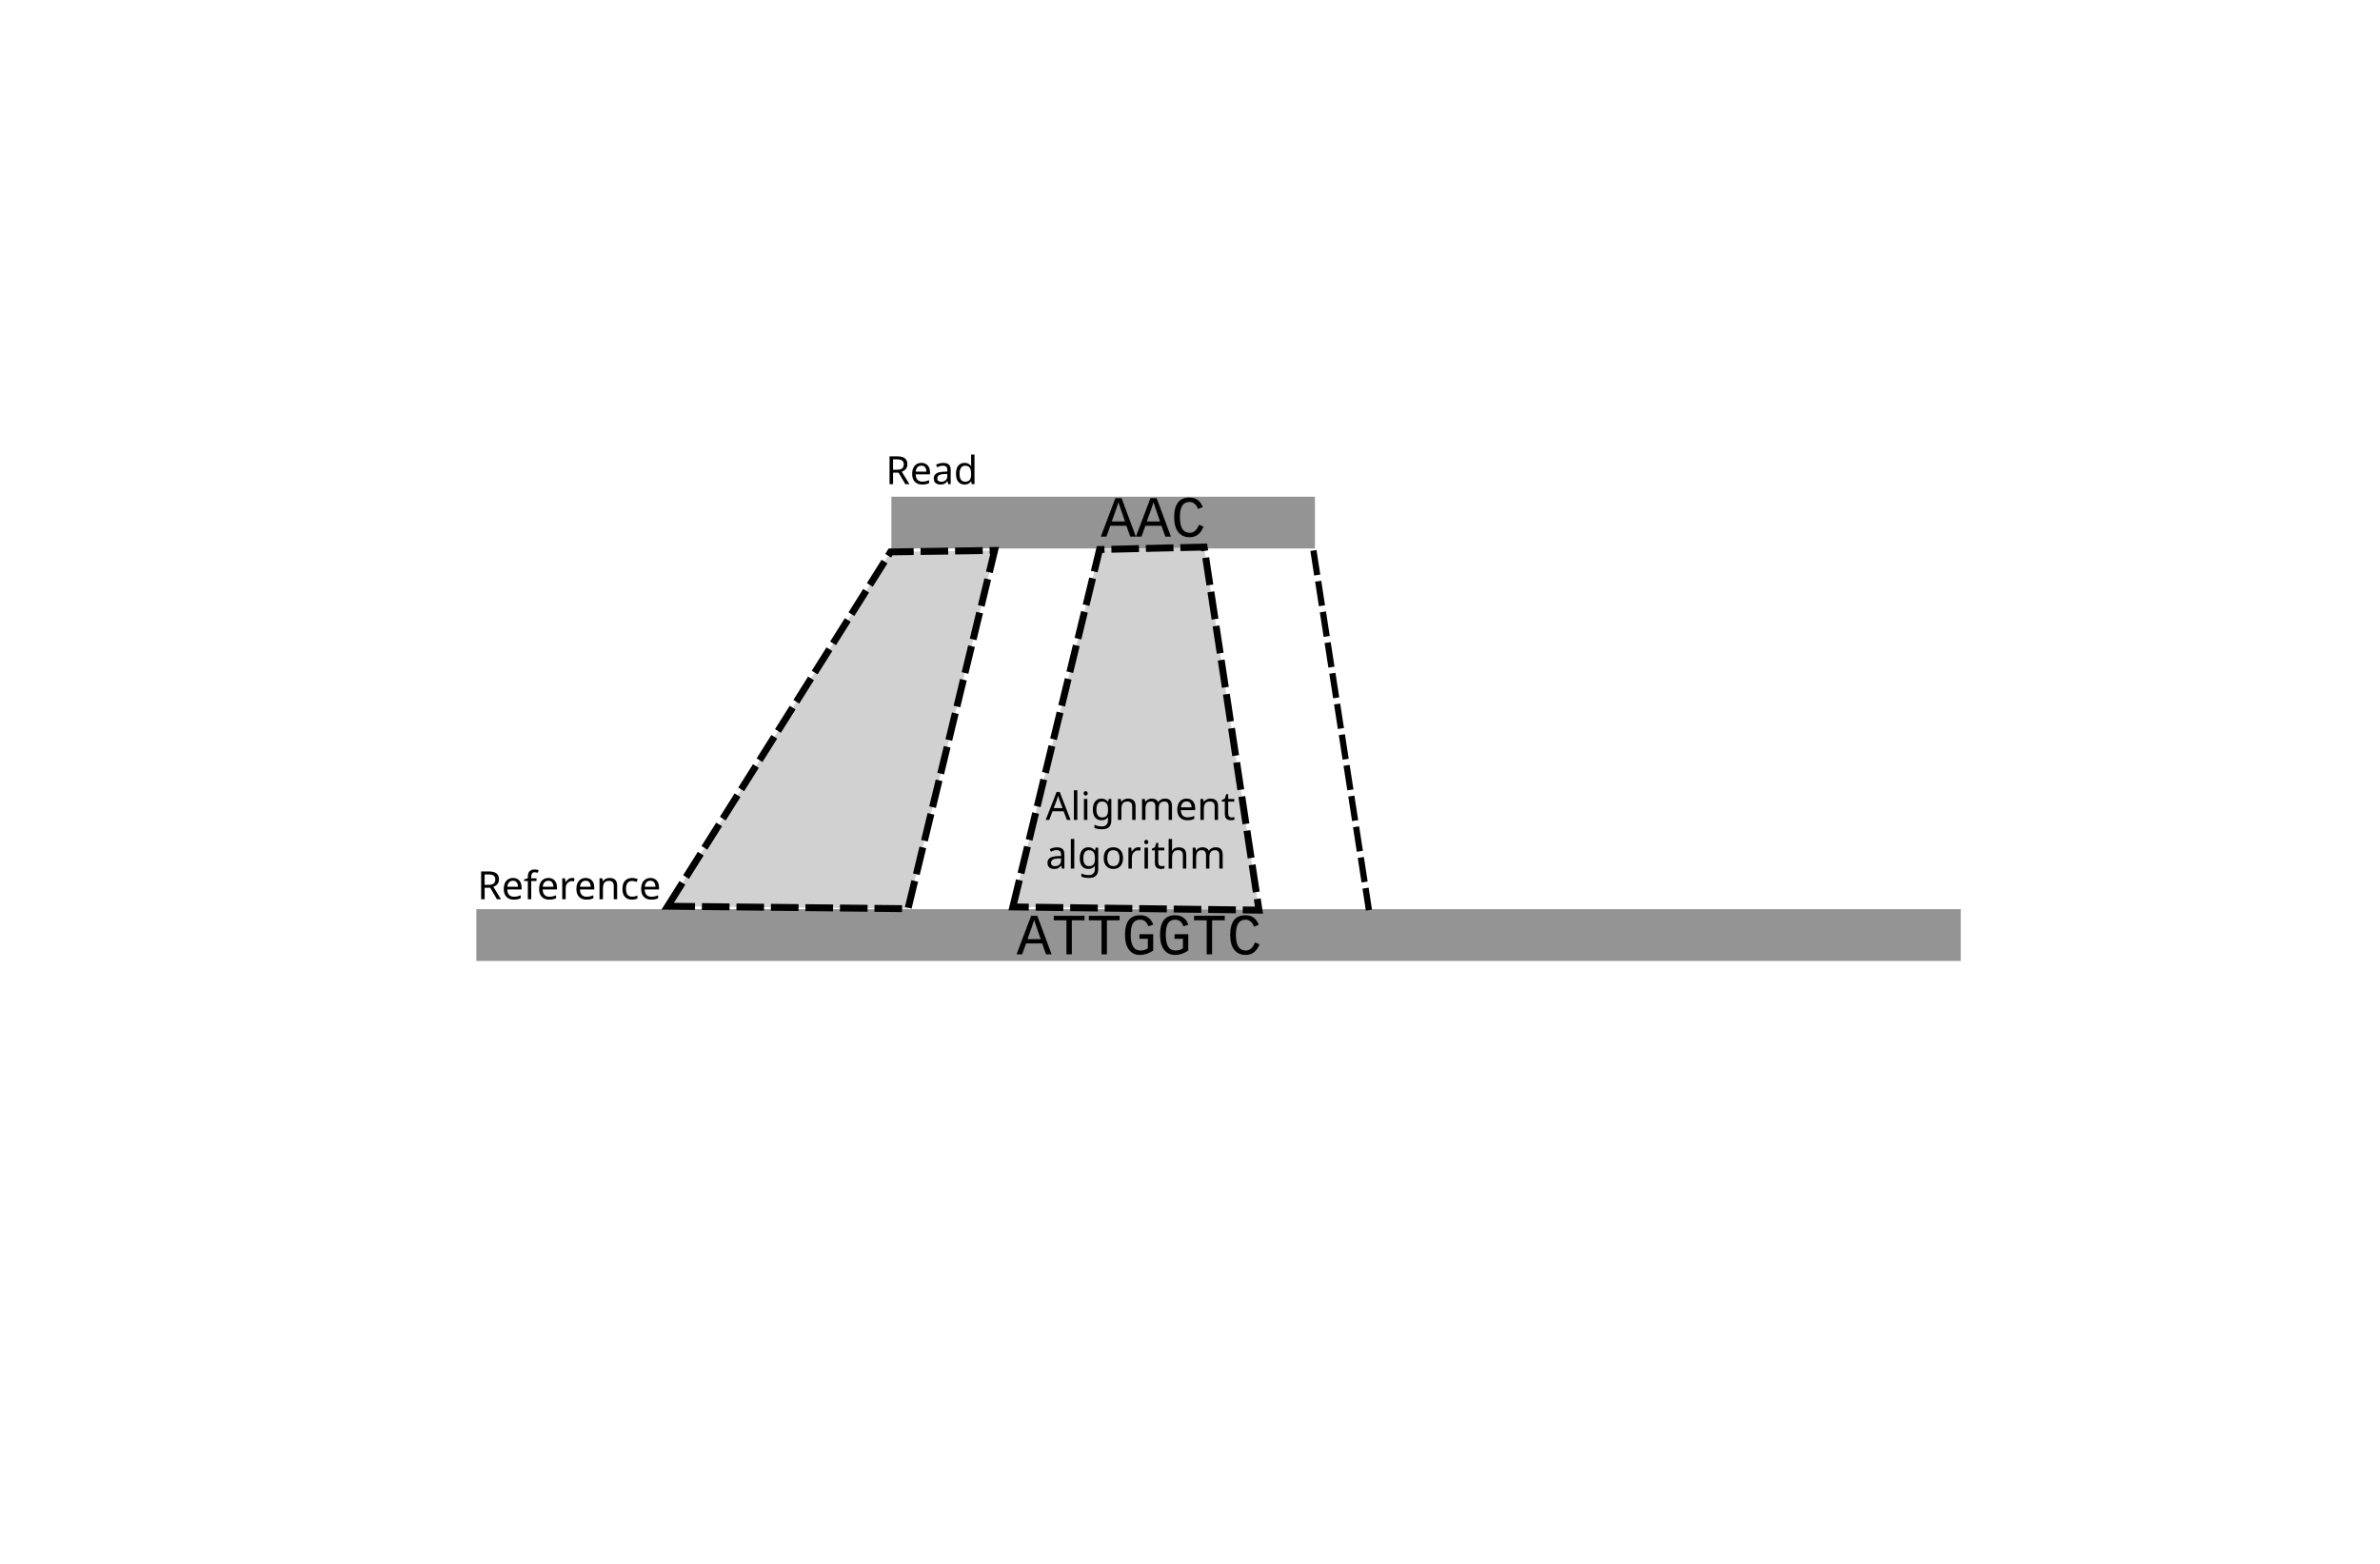
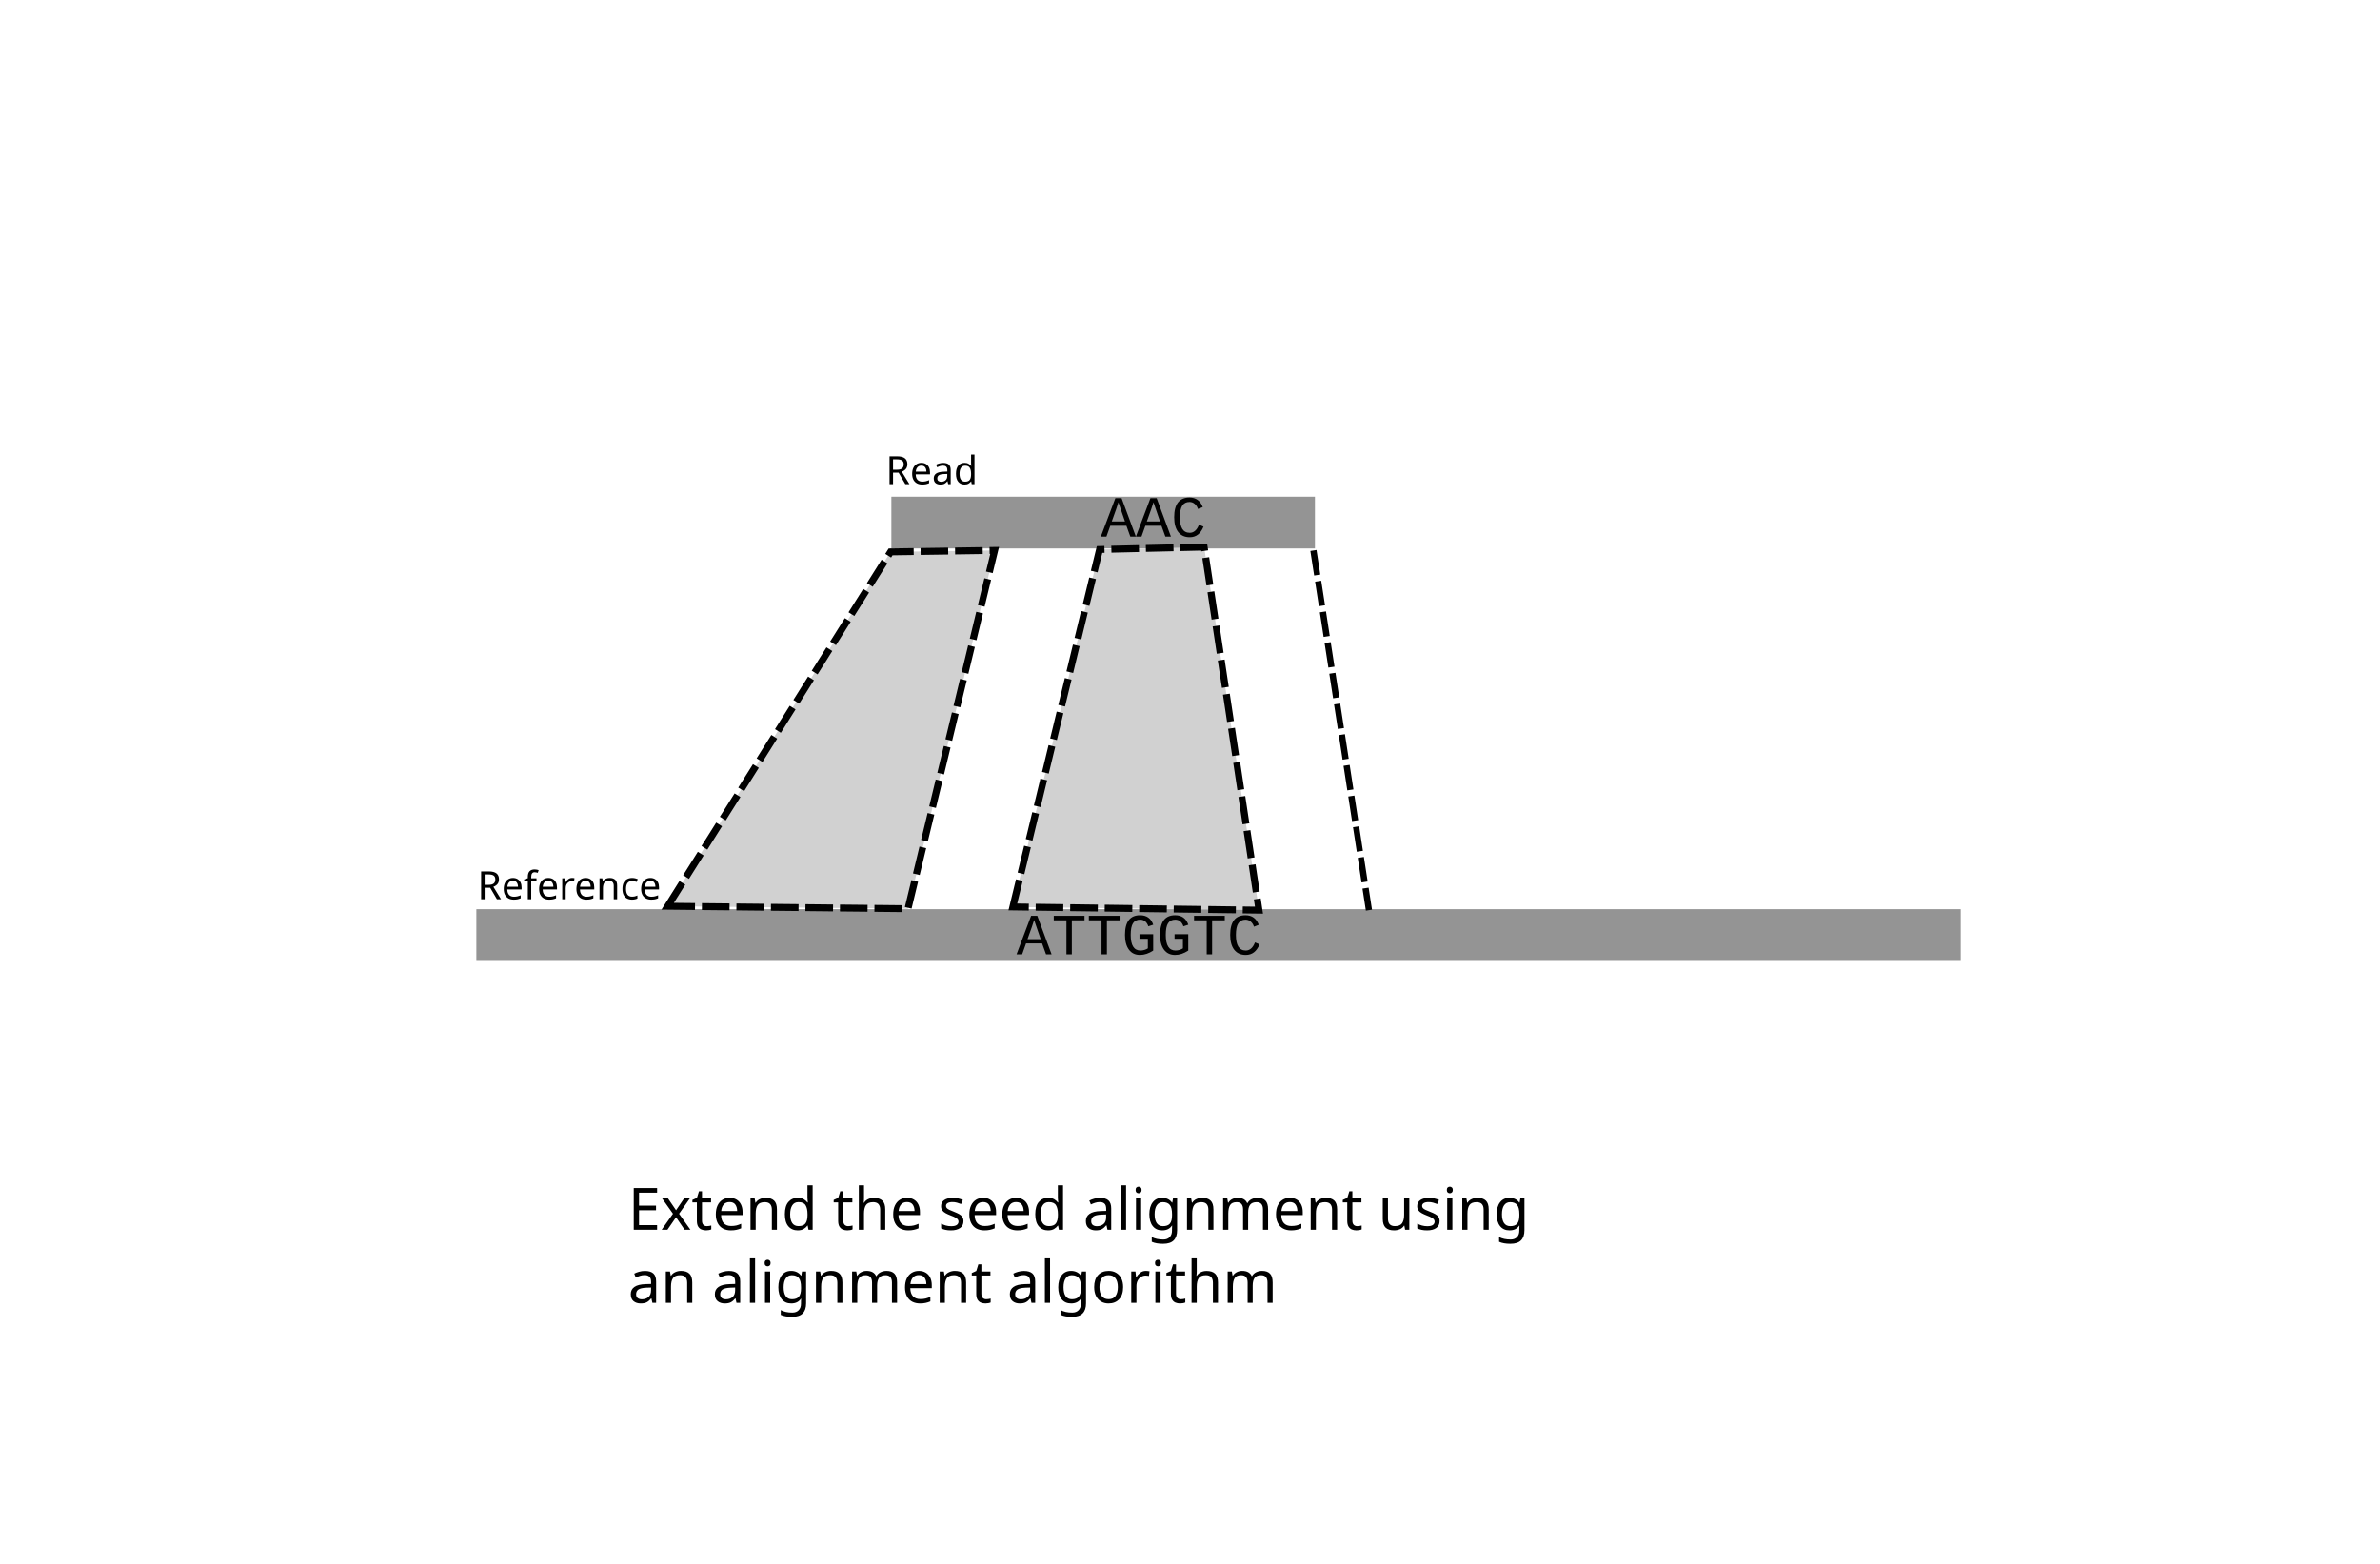
<svg xmlns="http://www.w3.org/2000/svg" width="689.631mm" height="453.047mm" viewBox="0 0 689.631 453.047" version="1.1" id="svg5" xml:space="preserve">
-   <defs id="defs2" />
+   <defs id="defs2">
+     <rect x="1600.672" y="1279.141" width="814.469" height="98.852" id="rect1640" />
+   </defs>
  <g id="layer1" transform="translate(-123.0018,-1393.002)">
    <path d="m 381.289,1536.942 h 122.728 v 14.999 H 381.289 Z" style="fill:#949494;fill-opacity:1;fill-rule:evenodd;stroke:none;stroke-width:5.16" id="path1049-9-6" />
    <path d="M 261.032,1656.471 H 691.162 V 1671.47 H 261.032 Z" style="fill:#949494;fill-opacity:1;fill-rule:evenodd;stroke:none;stroke-width:9.662" id="path1063-1-8-1" />
    <text xml:space="preserve" style="font-style:normal;font-variant:normal;font-weight:normal;font-stretch:normal;font-size:11.289px;font-family:'Courier New';-inkscape-font-specification:'Courier New, Normal';font-variant-ligatures:normal;font-variant-caps:normal;font-variant-numeric:normal;font-variant-east-asian:normal;fill:#000000;stroke-width:1.4;stroke-dasharray:none" x="441.978" y="1527.342" id="text250-67-3-4-1-3-8-7-2-3-03-8">
      <tspan style="font-style:normal;font-variant:normal;font-weight:normal;font-stretch:normal;font-size:16.933px;font-family:'Courier New';-inkscape-font-specification:'Courier New, Normal';font-variant-ligatures:normal;font-variant-caps:normal;font-variant-numeric:normal;font-variant-east-asian:normal;stroke-width:1.4;stroke-dasharray:none" x="441.978" y="1527.342" id="tspan35795-1-6-4" />
      <tspan style="font-style:normal;font-variant:normal;font-weight:normal;font-stretch:normal;font-size:16.933px;font-family:'Courier New';-inkscape-font-specification:'Courier New, Normal';font-variant-ligatures:normal;font-variant-caps:normal;font-variant-numeric:normal;font-variant-east-asian:normal;stroke-width:1.4;stroke-dasharray:none" x="441.978" y="1548.509" id="tspan12349">AAC</tspan>
    </text>
    <text xml:space="preserve" style="font-size:3.175px;fill:#000000;stroke-width:1.4;stroke-dasharray:none" x="379.664" y="1533.301" id="text250-67-3-3">
      <tspan id="tspan248-3-9-2" style="font-style:normal;font-variant:normal;font-weight:normal;font-stretch:normal;font-size:11.289px;font-family:sans-serif;-inkscape-font-specification:'sans-serif, Normal';font-variant-ligatures:normal;font-variant-caps:normal;font-variant-numeric:normal;font-variant-east-asian:normal;stroke-width:1.4;stroke-dasharray:none" x="379.664" y="1533.301">Read</tspan>
    </text>
    <text xml:space="preserve" style="font-size:3.175px;fill:#000000;stroke-width:1.4;stroke-dasharray:none" x="261.325" y="1653.595" id="text250-67-3-0">
      <tspan id="tspan248-3-9-6" style="font-style:normal;font-variant:normal;font-weight:normal;font-stretch:normal;font-size:11.289px;font-family:sans-serif;-inkscape-font-specification:'sans-serif, Normal';font-variant-ligatures:normal;font-variant-caps:normal;font-variant-numeric:normal;font-variant-east-asian:normal;stroke-width:1.4;stroke-dasharray:none" x="261.325" y="1653.595">Reference</tspan>
    </text>
    <text xml:space="preserve" style="font-style:normal;font-variant:normal;font-weight:normal;font-stretch:normal;font-size:11.289px;font-family:'Courier New';-inkscape-font-specification:'Courier New, Normal';font-variant-ligatures:normal;font-variant-caps:normal;font-variant-numeric:normal;font-variant-east-asian:normal;fill:#000000;stroke-width:1.4;stroke-dasharray:none" x="417.557" y="1669.555" id="text250-67-3-4-1-3-8-7-2-3-03-1">
      <tspan style="font-style:normal;font-variant:normal;font-weight:normal;font-stretch:normal;font-size:16.933px;font-family:'Courier New';-inkscape-font-specification:'Courier New, Normal';font-variant-ligatures:normal;font-variant-caps:normal;font-variant-numeric:normal;font-variant-east-asian:normal;stroke-width:1.4;stroke-dasharray:none" x="417.557" y="1669.555" id="tspan35795-1-6-5">ATTGGTC</tspan>
    </text>
    <path style="fill:#f2c300;fill-opacity:1;stroke:#000000;stroke-width:1.8;stroke-dasharray:7.2, 1.8;stroke-dashoffset:0;stroke-opacity:1" d="m 503.582,1552.532 16.087,104.222" id="path17359-6-6" />
    <path style="fill:#d1d1d1;fill-opacity:1;stroke:#000000;stroke-width:2;stroke-dasharray:8, 2;stroke-opacity:1" d="m 416.484,1655.818 25.131,-103.573 30.302,-0.705 15.89,105.208 z" id="path10750" />
    <path style="fill:#d1d1d1;fill-opacity:1;stroke:#000000;stroke-width:2;stroke-dasharray:8, 2;stroke-opacity:1" d="m 316.468,1655.617 64.592,-102.68 30.155,-0.427 -25.105,103.82 z" id="path10750-0" />
-     <text xml:space="preserve" style="font-size:3.175px;fill:#000000;stroke-width:1.4;stroke-dasharray:none" x="426.005" y="1630.59" id="text250-67-3-3-6">
-       <tspan id="tspan248-3-9-2-8" style="font-style:normal;font-variant:normal;font-weight:normal;font-stretch:normal;font-size:11.289px;font-family:sans-serif;-inkscape-font-specification:'sans-serif, Normal';font-variant-ligatures:normal;font-variant-caps:normal;font-variant-numeric:normal;font-variant-east-asian:normal;stroke-width:1.4;stroke-dasharray:none" x="426.005" y="1630.59">Alignment</tspan>
-       <tspan style="font-style:normal;font-variant:normal;font-weight:normal;font-stretch:normal;font-size:11.289px;font-family:sans-serif;-inkscape-font-specification:'sans-serif, Normal';font-variant-ligatures:normal;font-variant-caps:normal;font-variant-numeric:normal;font-variant-east-asian:normal;stroke-width:1.4;stroke-dasharray:none" x="426.005" y="1644.701" id="tspan12314">algorithm</tspan>
+     <text xml:space="preserve" style="font-style:normal;font-variant:normal;font-weight:normal;font-stretch:normal;font-size:16.933px;font-family:sans-serif;-inkscape-font-specification:'sans-serif, Normal';font-variant-ligatures:normal;font-variant-caps:normal;font-variant-numeric:normal;font-variant-east-asian:normal;fill:#000000;stroke-width:1.4;stroke-dasharray:none" x="304.995" y="1749.371" id="text250-67-3-0-2">
+       <tspan style="font-style:normal;font-variant:normal;font-weight:normal;font-stretch:normal;font-size:16.933px;font-family:sans-serif;-inkscape-font-specification:'sans-serif, Normal';font-variant-ligatures:normal;font-variant-caps:normal;font-variant-numeric:normal;font-variant-east-asian:normal;stroke-width:1.4;stroke-dasharray:none" x="304.995" y="1749.371" id="tspan1636">Extend the seed alignment using</tspan>
+       <tspan style="font-style:normal;font-variant:normal;font-weight:normal;font-stretch:normal;font-size:16.933px;font-family:sans-serif;-inkscape-font-specification:'sans-serif, Normal';font-variant-ligatures:normal;font-variant-caps:normal;font-variant-numeric:normal;font-variant-east-asian:normal;stroke-width:1.4;stroke-dasharray:none" x="304.995" y="1770.538" id="tspan1646">an alignment algorithm</tspan>
    </text>
+     <text xml:space="preserve" transform="matrix(0.2645833,0,0,0.2645833,123.0018,1393.002)" id="text1638" style="fill:#949494;-inkscape-font-specification:'sans-serif, Normal';font-family:sans-serif;font-size:64px;stroke-width:9.449;stroke:#000000;stroke-dasharray:37.795, 9.449;white-space:pre;shape-inside:url(#rect1640)" />
  </g>
</svg>
